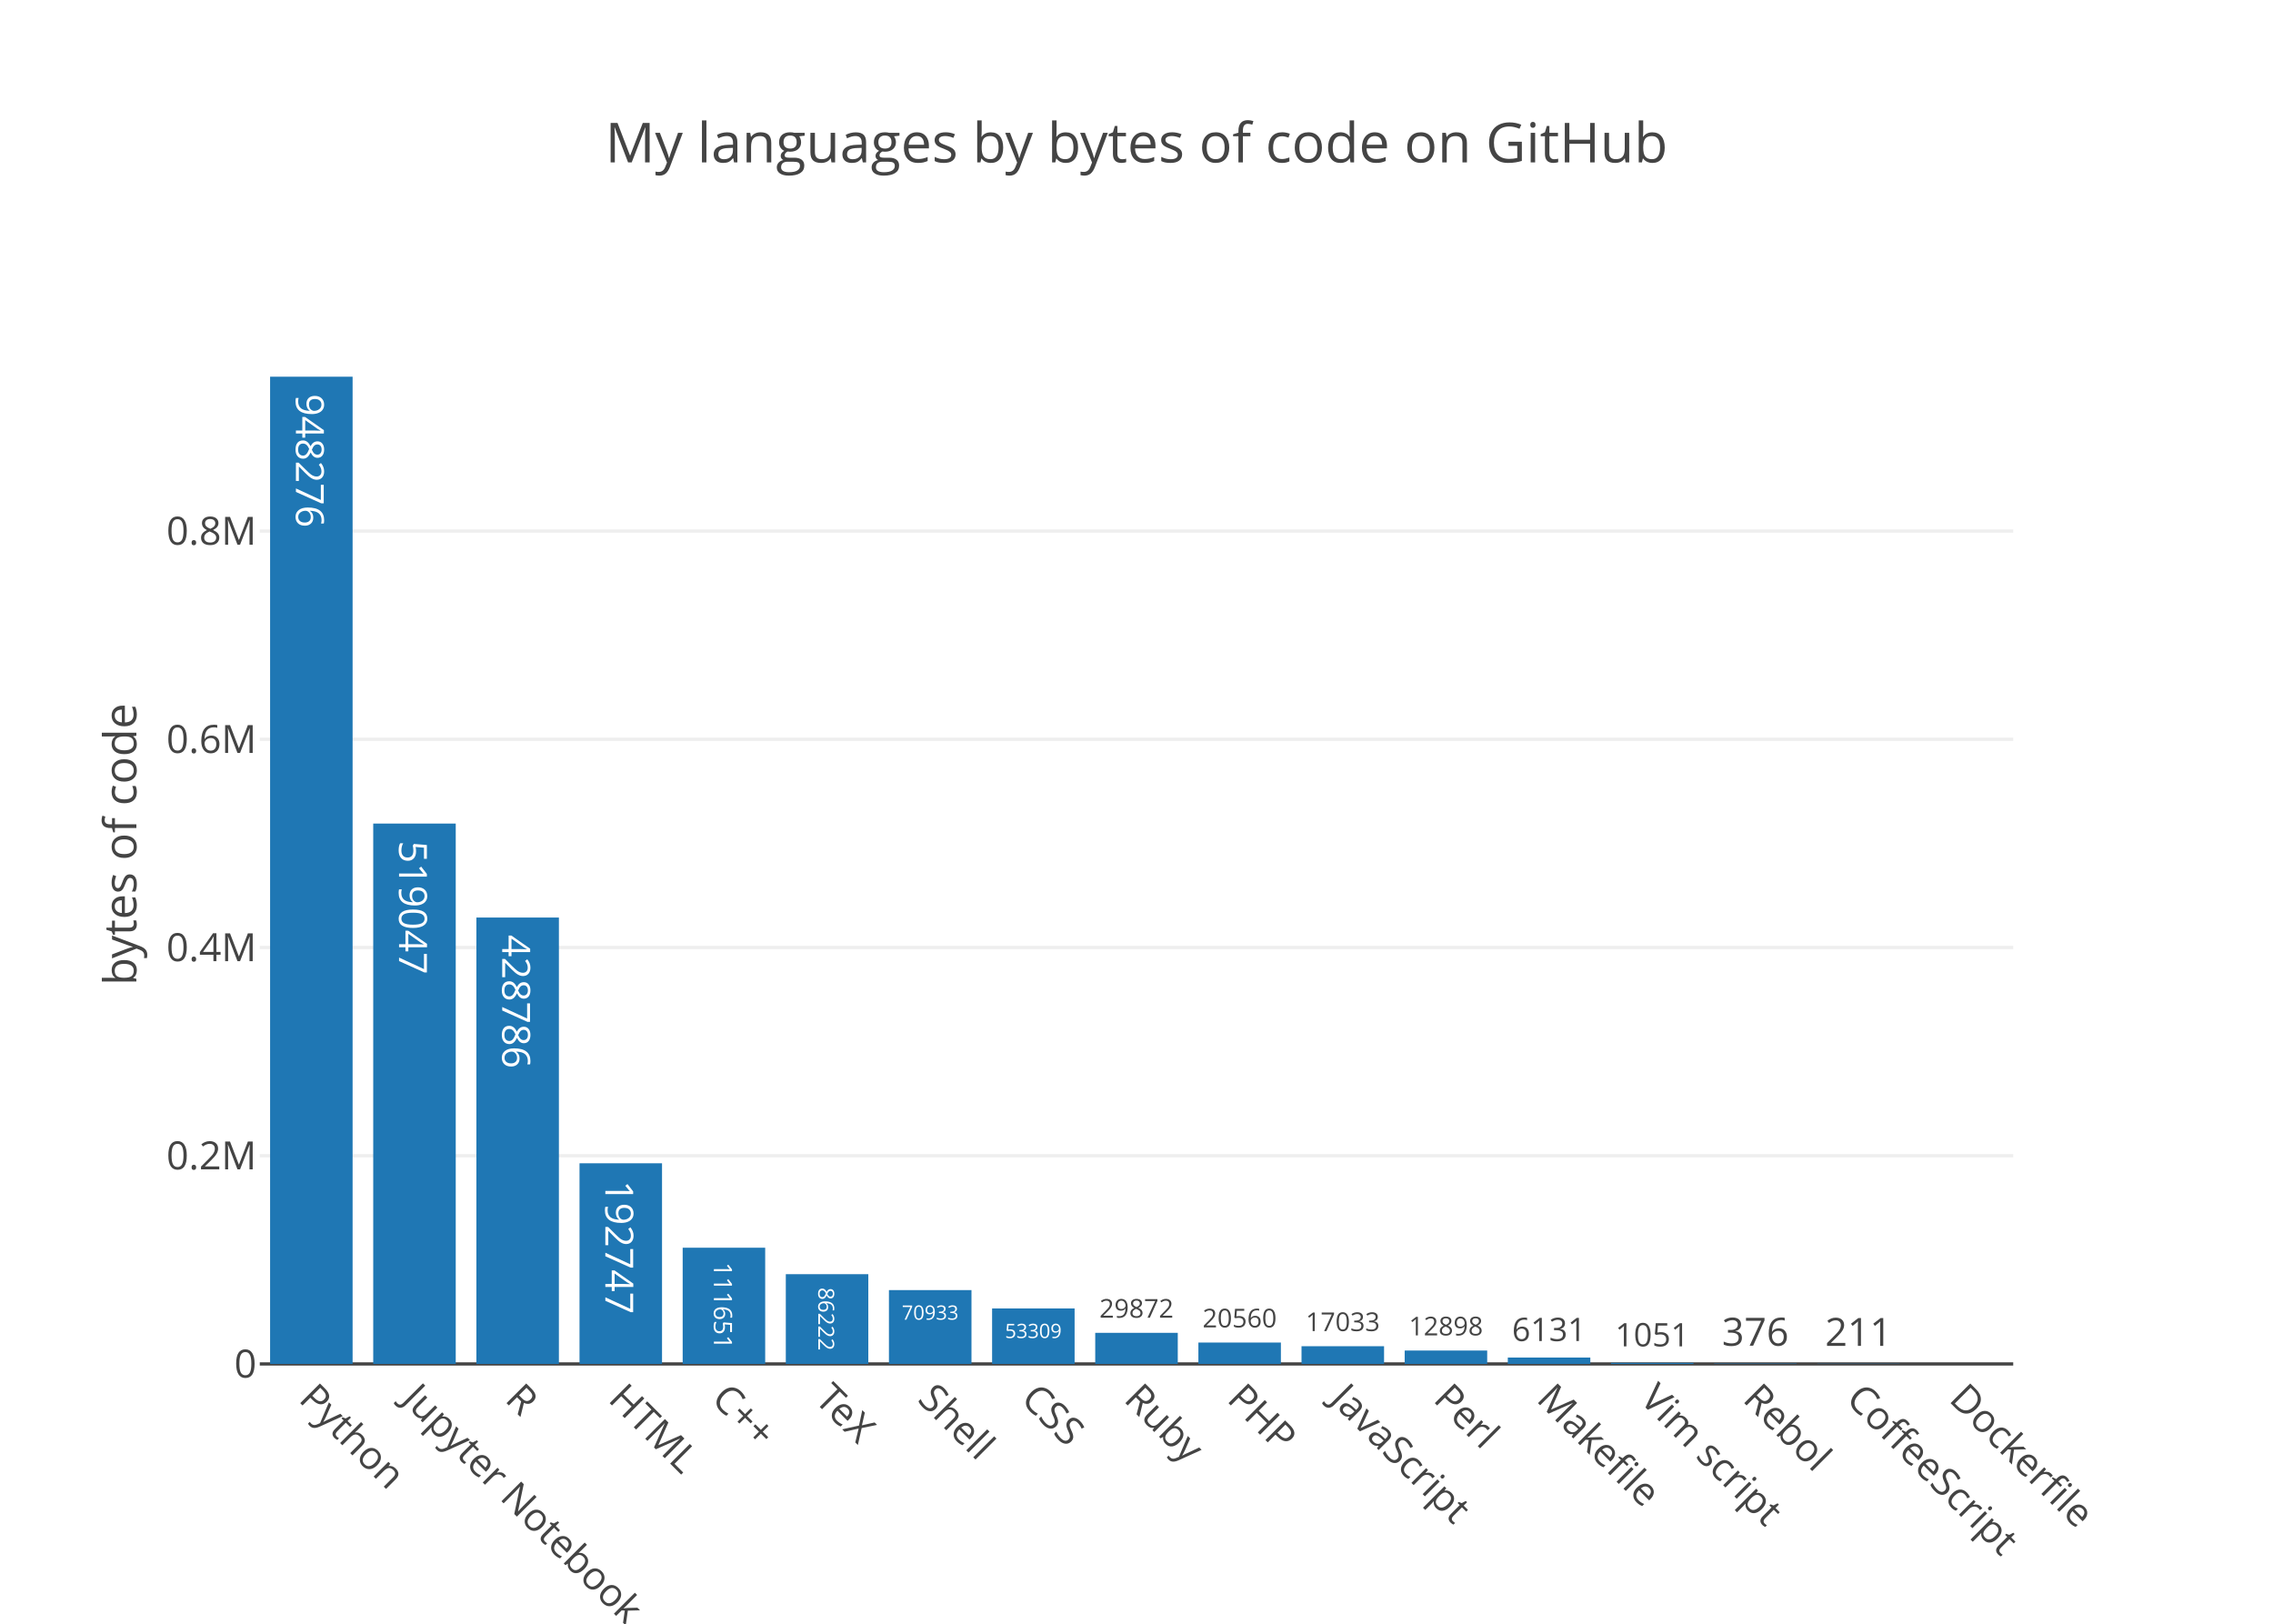
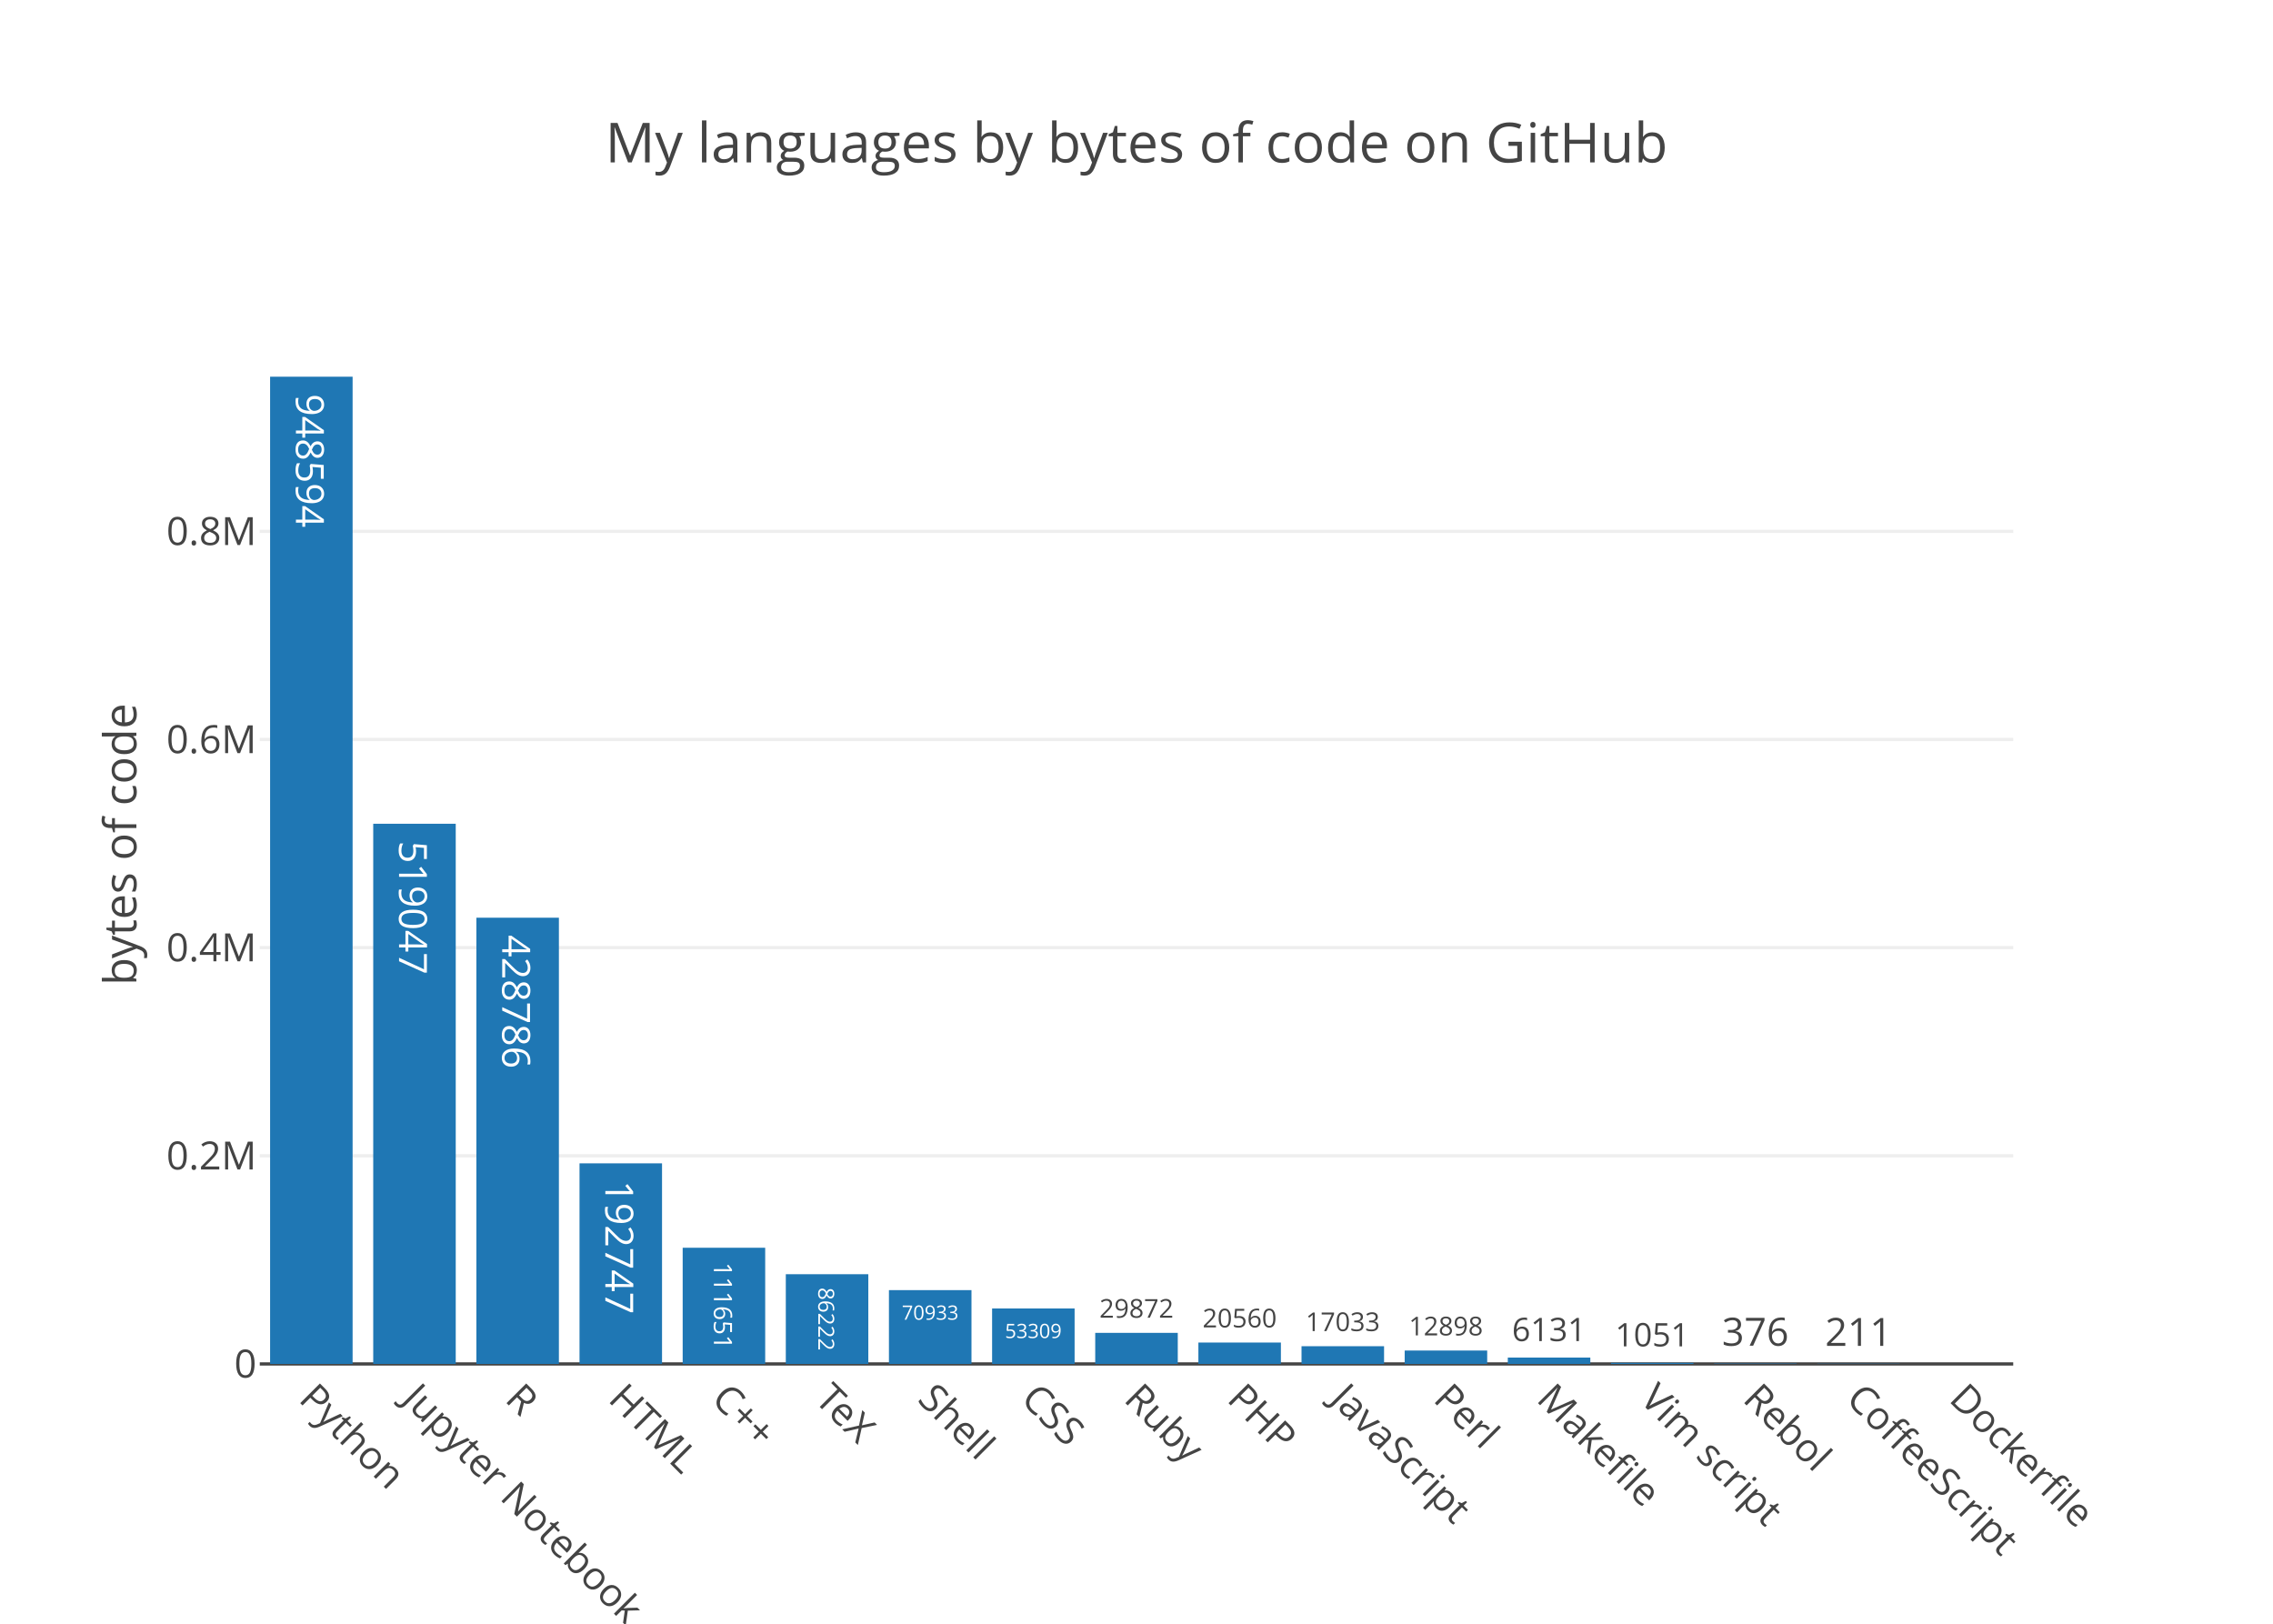
<svg xmlns="http://www.w3.org/2000/svg" class="main-svg" width="700" height="500" viewBox="0 0 700 500">
  <rect x="0" y="0" width="700" height="500" style="fill: rgb(255, 255, 255); fill-opacity: 1;" />
-   <defs id="defs-a31d7d">
+   <defs id="defs-12fa37">
    <g class="clips">
-       <clipPath id="clipa31d7dxyplot" class="plotclip">
+       <clipPath id="clip12fa37xyplot" class="plotclip">
        <rect width="540" height="320" />
      </clipPath>
-       <clipPath class="axesclip" id="clipa31d7dx">
+       <clipPath class="axesclip" id="clip12fa37x">
        <rect x="80" y="0" width="540" height="500" />
      </clipPath>
-       <clipPath class="axesclip" id="clipa31d7dy">
+       <clipPath class="axesclip" id="clip12fa37y">
        <rect x="0" y="100" width="700" height="320" />
      </clipPath>
-       <clipPath class="axesclip" id="clipa31d7dxy">
+       <clipPath class="axesclip" id="clip12fa37xy">
        <rect x="80" y="100" width="540" height="320" />
      </clipPath>
    </g>
    <g class="gradients" />
  </defs>
  <g class="bglayer" />
  <g class="layer-below">
    <g class="imagelayer" />
    <g class="shapelayer" />
  </g>
  <g class="cartesianlayer">
    <g class="subplot xy">
      <g class="layer-subplot">
        <g class="shapelayer" />
        <g class="imagelayer" />
      </g>
      <g class="gridlayer">
        <g class="x" />
        <g class="y">
-           <path class="ygrid crisp" transform="translate(0,355.88)" d="M80,0h540" style="stroke: rgb(238, 238, 238); stroke-opacity: 1; stroke-width: 1px;" />
-           <path class="ygrid crisp" transform="translate(0,291.77)" d="M80,0h540" style="stroke: rgb(238, 238, 238); stroke-opacity: 1; stroke-width: 1px;" />
-           <path class="ygrid crisp" transform="translate(0,227.65)" d="M80,0h540" style="stroke: rgb(238, 238, 238); stroke-opacity: 1; stroke-width: 1px;" />
-           <path class="ygrid crisp" transform="translate(0,163.53)" d="M80,0h540" style="stroke: rgb(238, 238, 238); stroke-opacity: 1; stroke-width: 1px;" />
+           <path class="ygrid crisp" transform="translate(0,355.91)" d="M80,0h540" style="stroke: rgb(238, 238, 238); stroke-opacity: 1; stroke-width: 1px;" />
+           <path class="ygrid crisp" transform="translate(0,291.81)" d="M80,0h540" style="stroke: rgb(238, 238, 238); stroke-opacity: 1; stroke-width: 1px;" />
+           <path class="ygrid crisp" transform="translate(0,227.72)" d="M80,0h540" style="stroke: rgb(238, 238, 238); stroke-opacity: 1; stroke-width: 1px;" />
+           <path class="ygrid crisp" transform="translate(0,163.62)" d="M80,0h540" style="stroke: rgb(238, 238, 238); stroke-opacity: 1; stroke-width: 1px;" />
        </g>
      </g>
      <g class="zerolinelayer">
        <path class="yzl zl crisp" transform="translate(0,420)" d="M80,0h540" style="stroke: rgb(68, 68, 68); stroke-opacity: 1; stroke-width: 1px;" />
      </g>
      <path class="xlines-below" />
      <path class="ylines-below" />
      <g class="overlines-below" />
      <g class="xaxislayer-below" />
      <g class="yaxislayer-below" />
      <g class="overaxes-below" />
-       <g class="plot" transform="translate(80, 100)" clip-path="url('#clipa31d7dxyplot')">
+       <g class="plot" transform="translate(80, 100)" clip-path="url('#clip12fa37xyplot')">
        <g class="barlayer mlayer">
          <g class="trace bars" style="opacity: 1;">
            <g class="points">
              <g class="point">
                <path d="M3.18,320V16H28.59V320Z" style="vector-effect: non-scaling-stroke; opacity: 1; stroke-width: 0px; fill: rgb(31, 119, 180); fill-opacity: 1;" />
-                 <text class="bartext bartext-inside" transform="translate(15.87719 46.63281)rotate(90 0.0078125 -4.75) " text-anchor="middle" data-notex="1" x="0" y="0" style="font-family: 'Open Sans', verdana, arial, sans-serif; font-size: 12px; fill: rgb(255, 255, 255); fill-opacity: 1; white-space: pre;">948276</text>
-               </g>
-               <g class="point">
-                 <path d="M34.94,320V153.6H60.35V320Z" style="vector-effect: non-scaling-stroke; opacity: 1; stroke-width: 0px; fill: rgb(31, 119, 180); fill-opacity: 1;" />
-                 <text class="bartext bartext-inside" transform="translate(47.63719 184.2328)rotate(90 0.0078125 -4.75) " text-anchor="middle" data-notex="1" x="0" y="0" style="font-family: 'Open Sans', verdana, arial, sans-serif; font-size: 12px; fill: rgb(255, 255, 255); fill-opacity: 1; white-space: pre;">519047</text>
-               </g>
-               <g class="point">
-                 <path d="M66.71,320V182.54H92.12V320Z" style="vector-effect: non-scaling-stroke; opacity: 1; stroke-width: 0px; fill: rgb(31, 119, 180); fill-opacity: 1;" />
-                 <text class="bartext bartext-inside" transform="translate(79.40719 213.1728)rotate(90 0.0078125 -4.75) " text-anchor="middle" data-notex="1" x="0" y="0" style="font-family: 'Open Sans', verdana, arial, sans-serif; font-size: 12px; fill: rgb(255, 255, 255); fill-opacity: 1; white-space: pre;">428786</text>
-               </g>
-               <g class="point">
-                 <path d="M98.47,320V258.21H123.88V320Z" style="vector-effect: non-scaling-stroke; opacity: 1; stroke-width: 0px; fill: rgb(31, 119, 180); fill-opacity: 1;" />
-                 <text class="bartext bartext-inside" transform="translate(111.1672 288.8428)rotate(90 0.0078125 -4.75) " text-anchor="middle" data-notex="1" x="0" y="0" style="font-family: 'Open Sans', verdana, arial, sans-serif; font-size: 12px; fill: rgb(255, 255, 255); fill-opacity: 1; white-space: pre;">192747</text>
-               </g>
-               <g class="point">
-                 <path d="M130.24,320V284.21H155.65V320Z" style="vector-effect: non-scaling-stroke; opacity: 1; stroke-width: 0px; fill: rgb(31, 119, 180); fill-opacity: 1;" />
-                 <text class="bartext bartext-inside" transform="translate(142.9399 305.1969)scale(0.6509252) rotate(90 0.0078125 -4.75) " text-anchor="middle" data-notex="1" x="0" y="0" style="font-family: 'Open Sans', verdana, arial, sans-serif; font-size: 12px; fill: rgb(255, 255, 255); fill-opacity: 1; white-space: pre;">111651</text>
-               </g>
-               <g class="point">
-                 <path d="M162,320V292.36H187.41V320Z" style="vector-effect: non-scaling-stroke; opacity: 1; stroke-width: 0px; fill: rgb(31, 119, 180); fill-opacity: 1;" />
-                 <text class="bartext bartext-inside" transform="translate(174.7006 308.875)scale(0.567374) rotate(90 0.0078125 -4.75) " text-anchor="middle" data-notex="1" x="0" y="0" style="font-family: 'Open Sans', verdana, arial, sans-serif; font-size: 12px; fill: rgb(255, 255, 255); fill-opacity: 1; white-space: pre;">86222</text>
-               </g>
-               <g class="point">
-                 <path d="M193.76,320V297.26H219.18V320Z" style="vector-effect: non-scaling-stroke; opacity: 1; stroke-width: 0px; fill: rgb(31, 119, 180); fill-opacity: 1;" />
-                 <text class="bartext bartext-inside" transform="translate(206.466 306.37)scale(0.5091684) " text-anchor="middle" data-notex="1" x="0" y="0" style="font-family: 'Open Sans', verdana, arial, sans-serif; font-size: 12px; fill: rgb(255, 255, 255); fill-opacity: 1; white-space: pre;">70933</text>
-               </g>
-               <g class="point">
-                 <path d="M225.53,320V302.91H250.94V320Z" style="vector-effect: non-scaling-stroke; opacity: 1; stroke-width: 0px; fill: rgb(31, 119, 180); fill-opacity: 1;" />
-                 <text class="bartext bartext-inside" transform="translate(238.231 312.0169)scale(0.5089062) " text-anchor="middle" data-notex="1" x="0" y="0" style="font-family: 'Open Sans', verdana, arial, sans-serif; font-size: 12px; fill: rgb(255, 255, 255); fill-opacity: 1; white-space: pre;">53309</text>
-               </g>
-               <g class="point">
-                 <path d="M257.29,320V310.42H282.71V320Z" style="vector-effect: non-scaling-stroke; opacity: 1; stroke-width: 0px; fill: rgb(31, 119, 180); fill-opacity: 1;" />
-                 <text class="bartext bartext-outside" transform="translate(269.9948 305.7538)scale(0.666481) " text-anchor="middle" data-notex="1" x="0" y="0" style="font-family: 'Open Sans', verdana, arial, sans-serif; font-size: 12px; fill: rgb(68, 68, 68); fill-opacity: 1; white-space: pre;">29872</text>
+                 <text class="bartext bartext-inside" transform="translate(15.87719 46.63281)rotate(90 0.0078125 -4.75) " text-anchor="middle" data-notex="1" x="0" y="0" style="font-family: 'Open Sans', verdana, arial, sans-serif; font-size: 12px; fill: rgb(255, 255, 255); fill-opacity: 1; white-space: pre;">948594</text>
+               </g>
+               <g class="point">
+                 <path d="M34.94,320V153.66H60.35V320Z" style="vector-effect: non-scaling-stroke; opacity: 1; stroke-width: 0px; fill: rgb(31, 119, 180); fill-opacity: 1;" />
+                 <text class="bartext bartext-inside" transform="translate(47.63719 184.2928)rotate(90 0.0078125 -4.75) " text-anchor="middle" data-notex="1" x="0" y="0" style="font-family: 'Open Sans', verdana, arial, sans-serif; font-size: 12px; fill: rgb(255, 255, 255); fill-opacity: 1; white-space: pre;">519047</text>
+               </g>
+               <g class="point">
+                 <path d="M66.71,320V182.59H92.12V320Z" style="vector-effect: non-scaling-stroke; opacity: 1; stroke-width: 0px; fill: rgb(31, 119, 180); fill-opacity: 1;" />
+                 <text class="bartext bartext-inside" transform="translate(79.40719 213.2228)rotate(90 0.0078125 -4.75) " text-anchor="middle" data-notex="1" x="0" y="0" style="font-family: 'Open Sans', verdana, arial, sans-serif; font-size: 12px; fill: rgb(255, 255, 255); fill-opacity: 1; white-space: pre;">428786</text>
+               </g>
+               <g class="point">
+                 <path d="M98.47,320V258.23H123.88V320Z" style="vector-effect: non-scaling-stroke; opacity: 1; stroke-width: 0px; fill: rgb(31, 119, 180); fill-opacity: 1;" />
+                 <text class="bartext bartext-inside" transform="translate(111.1672 288.8628)rotate(90 0.0078125 -4.75) " text-anchor="middle" data-notex="1" x="0" y="0" style="font-family: 'Open Sans', verdana, arial, sans-serif; font-size: 12px; fill: rgb(255, 255, 255); fill-opacity: 1; white-space: pre;">192747</text>
+               </g>
+               <g class="point">
+                 <path d="M130.24,320V284.22H155.65V320Z" style="vector-effect: non-scaling-stroke; opacity: 1; stroke-width: 0px; fill: rgb(31, 119, 180); fill-opacity: 1;" />
+                 <text class="bartext bartext-inside" transform="translate(142.9399 305.2009)scale(0.6507067) rotate(90 0.0078125 -4.75) " text-anchor="middle" data-notex="1" x="0" y="0" style="font-family: 'Open Sans', verdana, arial, sans-serif; font-size: 12px; fill: rgb(255, 255, 255); fill-opacity: 1; white-space: pre;">111651</text>
+               </g>
+               <g class="point">
+                 <path d="M162,320V292.37H187.41V320Z" style="vector-effect: non-scaling-stroke; opacity: 1; stroke-width: 0px; fill: rgb(31, 119, 180); fill-opacity: 1;" />
+                 <text class="bartext bartext-inside" transform="translate(174.7006 308.8788)scale(0.5671118) rotate(90 0.0078125 -4.75) " text-anchor="middle" data-notex="1" x="0" y="0" style="font-family: 'Open Sans', verdana, arial, sans-serif; font-size: 12px; fill: rgb(255, 255, 255); fill-opacity: 1; white-space: pre;">86222</text>
+               </g>
+               <g class="point">
+                 <path d="M193.76,320V297.27H219.18V320Z" style="vector-effect: non-scaling-stroke; opacity: 1; stroke-width: 0px; fill: rgb(31, 119, 180); fill-opacity: 1;" />
+                 <text class="bartext bartext-inside" transform="translate(206.466 306.38)scale(0.5091684) " text-anchor="middle" data-notex="1" x="0" y="0" style="font-family: 'Open Sans', verdana, arial, sans-serif; font-size: 12px; fill: rgb(255, 255, 255); fill-opacity: 1; white-space: pre;">70933</text>
+               </g>
+               <g class="point">
+                 <path d="M225.53,320V302.92H250.94V320Z" style="vector-effect: non-scaling-stroke; opacity: 1; stroke-width: 0px; fill: rgb(31, 119, 180); fill-opacity: 1;" />
+                 <text class="bartext bartext-inside" transform="translate(238.231 312.0269)scale(0.5089062) " text-anchor="middle" data-notex="1" x="0" y="0" style="font-family: 'Open Sans', verdana, arial, sans-serif; font-size: 12px; fill: rgb(255, 255, 255); fill-opacity: 1; white-space: pre;">53309</text>
+               </g>
+               <g class="point">
+                 <path d="M257.29,320V310.43H282.71V320Z" style="vector-effect: non-scaling-stroke; opacity: 1; stroke-width: 0px; fill: rgb(31, 119, 180); fill-opacity: 1;" />
+                 <text class="bartext bartext-outside" transform="translate(269.9948 305.7638)scale(0.666481) " text-anchor="middle" data-notex="1" x="0" y="0" style="font-family: 'Open Sans', verdana, arial, sans-serif; font-size: 12px; fill: rgb(68, 68, 68); fill-opacity: 1; white-space: pre;">29872</text>
              </g>
              <g class="point">
                <path d="M289.06,320V313.41H314.47V320Z" style="vector-effect: non-scaling-stroke; opacity: 1; stroke-width: 0px; fill: rgb(31, 119, 180); fill-opacity: 1;" />
                <text class="bartext bartext-outside" transform="translate(301.7598 308.7445)scale(0.6662188) " text-anchor="middle" data-notex="1" x="0" y="0" style="font-family: 'Open Sans', verdana, arial, sans-serif; font-size: 12px; fill: rgb(68, 68, 68); fill-opacity: 1; white-space: pre;">20560</text>
              </g>
              <g class="point">
                <path d="M320.82,320V314.54H346.24V320Z" style="vector-effect: non-scaling-stroke; opacity: 1; stroke-width: 0px; fill: rgb(31, 119, 180); fill-opacity: 1;" />
                <text class="bartext bartext-outside" transform="translate(333.5248 309.8738)scale(0.666481) " text-anchor="middle" data-notex="1" x="0" y="0" style="font-family: 'Open Sans', verdana, arial, sans-serif; font-size: 12px; fill: rgb(68, 68, 68); fill-opacity: 1; white-space: pre;">17033</text>
              </g>
              <g class="point">
                <path d="M352.59,320V315.87H378V320Z" style="vector-effect: non-scaling-stroke; opacity: 1; stroke-width: 0px; fill: rgb(31, 119, 180); fill-opacity: 1;" />
                <text class="bartext bartext-outside" transform="translate(365.2898 311.2045)scale(0.6662188) " text-anchor="middle" data-notex="1" x="0" y="0" style="font-family: 'Open Sans', verdana, arial, sans-serif; font-size: 12px; fill: rgb(68, 68, 68); fill-opacity: 1; white-space: pre;">12898</text>
              </g>
              <g class="point">
-                 <path d="M384.35,320V318.03H409.76V320Z" style="vector-effect: non-scaling-stroke; opacity: 1; stroke-width: 0px; fill: rgb(31, 119, 180); fill-opacity: 1;" />
-                 <text class="bartext bartext-outside" transform="translate(397.0485 312.9483)scale(0.8326882) " text-anchor="middle" data-notex="1" x="0" y="0" style="font-family: 'Open Sans', verdana, arial, sans-serif; font-size: 12px; fill: rgb(68, 68, 68); fill-opacity: 1; white-space: pre;">6131</text>
+                 <path d="M384.35,320V318.04H409.76V320Z" style="vector-effect: non-scaling-stroke; opacity: 1; stroke-width: 0px; fill: rgb(31, 119, 180); fill-opacity: 1;" />
+                 <text class="bartext bartext-outside" transform="translate(397.0485 312.9583)scale(0.8326882) " text-anchor="middle" data-notex="1" x="0" y="0" style="font-family: 'Open Sans', verdana, arial, sans-serif; font-size: 12px; fill: rgb(68, 68, 68); fill-opacity: 1; white-space: pre;">6131</text>
              </g>
              <g class="point">
                <path d="M416.12,320V319.66H441.53V320Z" style="vector-effect: non-scaling-stroke; opacity: 1; stroke-width: 0px; fill: rgb(31, 119, 180); fill-opacity: 1;" />
                <text class="bartext bartext-outside" transform="translate(428.8185 314.5783)scale(0.8326882) " text-anchor="middle" data-notex="1" x="0" y="0" style="font-family: 'Open Sans', verdana, arial, sans-serif; font-size: 12px; fill: rgb(68, 68, 68); fill-opacity: 1; white-space: pre;">1051</text>
              </g>
              <g class="point">
                <path d="M447.88,320V319.88H473.29V320Z" style="vector-effect: non-scaling-stroke; opacity: 1; stroke-width: 0px; fill: rgb(31, 119, 180); fill-opacity: 1;" />
                <text class="bartext bartext-outside" transform="translate(460.585 314.38)" text-anchor="middle" data-notex="1" x="0" y="0" style="font-family: 'Open Sans', verdana, arial, sans-serif; font-size: 12px; fill: rgb(68, 68, 68); fill-opacity: 1; white-space: pre;">376</text>
              </g>
              <g class="point">
                <path d="M479.65,320V319.93H505.06V320Z" style="vector-effect: non-scaling-stroke; opacity: 1; stroke-width: 0px; fill: rgb(31, 119, 180); fill-opacity: 1;" />
                <text class="bartext bartext-outside" transform="translate(492.355 314.43)" text-anchor="middle" data-notex="1" x="0" y="0" style="font-family: 'Open Sans', verdana, arial, sans-serif; font-size: 12px; fill: rgb(68, 68, 68); fill-opacity: 1; white-space: pre;">211</text>
              </g>
              <g class="point">
                <path d="M0,0Z" style="vector-effect: non-scaling-stroke; opacity: 1; stroke-width: 0px; fill: rgb(31, 119, 180); fill-opacity: 1;" />
              </g>
            </g>
          </g>
        </g>
      </g>
      <g class="overplot" />
      <path class="xlines-above crisp" d="M0,0" style="fill: none;" />
      <path class="ylines-above crisp" d="M0,0" style="fill: none;" />
      <g class="overlines-above" />
      <g class="xaxislayer-above">
        <g class="xtick">
          <text text-anchor="start" x="0" y="433" transform="translate(95.88,0) rotate(45,0,427)" style="font-family: 'Open Sans', verdana, arial, sans-serif; font-size: 12px; fill: rgb(68, 68, 68); fill-opacity: 1; white-space: pre;">Python</text>
        </g>
        <g class="xtick">
          <text text-anchor="start" x="0" y="433" transform="translate(127.65,0) rotate(45,0,427)" style="font-family: 'Open Sans', verdana, arial, sans-serif; font-size: 12px; fill: rgb(68, 68, 68); fill-opacity: 1; white-space: pre;">Jupyter Notebook</text>
        </g>
        <g class="xtick">
          <text text-anchor="start" x="0" y="433" transform="translate(159.41,0) rotate(45,0,427)" style="font-family: 'Open Sans', verdana, arial, sans-serif; font-size: 12px; fill: rgb(68, 68, 68); fill-opacity: 1; white-space: pre;">R</text>
        </g>
        <g class="xtick">
          <text text-anchor="start" x="0" y="433" transform="translate(191.18,0) rotate(45,0,427)" style="font-family: 'Open Sans', verdana, arial, sans-serif; font-size: 12px; fill: rgb(68, 68, 68); fill-opacity: 1; white-space: pre;">HTML</text>
        </g>
        <g class="xtick">
          <text text-anchor="start" x="0" y="433" transform="translate(222.94,0) rotate(45,0,427)" style="font-family: 'Open Sans', verdana, arial, sans-serif; font-size: 12px; fill: rgb(68, 68, 68); fill-opacity: 1; white-space: pre;">C++</text>
        </g>
        <g class="xtick">
          <text text-anchor="start" x="0" y="433" transform="translate(254.71,0) rotate(45,0,427)" style="font-family: 'Open Sans', verdana, arial, sans-serif; font-size: 12px; fill: rgb(68, 68, 68); fill-opacity: 1; white-space: pre;">TeX</text>
        </g>
        <g class="xtick">
          <text text-anchor="start" x="0" y="433" transform="translate(286.47,0) rotate(45,0,427)" style="font-family: 'Open Sans', verdana, arial, sans-serif; font-size: 12px; fill: rgb(68, 68, 68); fill-opacity: 1; white-space: pre;">Shell</text>
        </g>
        <g class="xtick">
          <text text-anchor="start" x="0" y="433" transform="translate(318.24,0) rotate(45,0,427)" style="font-family: 'Open Sans', verdana, arial, sans-serif; font-size: 12px; fill: rgb(68, 68, 68); fill-opacity: 1; white-space: pre;">CSS</text>
        </g>
        <g class="xtick">
          <text text-anchor="start" x="0" y="433" transform="translate(350,0) rotate(45,0,427)" style="font-family: 'Open Sans', verdana, arial, sans-serif; font-size: 12px; fill: rgb(68, 68, 68); fill-opacity: 1; white-space: pre;">Ruby</text>
        </g>
        <g class="xtick">
          <text text-anchor="start" x="0" y="433" transform="translate(381.76,0) rotate(45,0,427)" style="font-family: 'Open Sans', verdana, arial, sans-serif; font-size: 12px; fill: rgb(68, 68, 68); fill-opacity: 1; white-space: pre;">PHP</text>
        </g>
        <g class="xtick">
          <text text-anchor="start" x="0" y="433" transform="translate(413.53,0) rotate(45,0,427)" style="font-family: 'Open Sans', verdana, arial, sans-serif; font-size: 12px; fill: rgb(68, 68, 68); fill-opacity: 1; white-space: pre;">JavaScript</text>
        </g>
        <g class="xtick">
          <text text-anchor="start" x="0" y="433" transform="translate(445.29,0) rotate(45,0,427)" style="font-family: 'Open Sans', verdana, arial, sans-serif; font-size: 12px; fill: rgb(68, 68, 68); fill-opacity: 1; white-space: pre;">Perl</text>
        </g>
        <g class="xtick">
          <text text-anchor="start" x="0" y="433" transform="translate(477.06,0) rotate(45,0,427)" style="font-family: 'Open Sans', verdana, arial, sans-serif; font-size: 12px; fill: rgb(68, 68, 68); fill-opacity: 1; white-space: pre;">Makefile</text>
        </g>
        <g class="xtick">
          <text text-anchor="start" x="0" y="433" transform="translate(508.82,0) rotate(45,0,427)" style="font-family: 'Open Sans', verdana, arial, sans-serif; font-size: 12px; fill: rgb(68, 68, 68); fill-opacity: 1; white-space: pre;">Vim script</text>
        </g>
        <g class="xtick">
          <text text-anchor="start" x="0" y="433" transform="translate(540.59,0) rotate(45,0,427)" style="font-family: 'Open Sans', verdana, arial, sans-serif; font-size: 12px; fill: rgb(68, 68, 68); fill-opacity: 1; white-space: pre;">Rebol</text>
        </g>
        <g class="xtick">
          <text text-anchor="start" x="0" y="433" transform="translate(572.35,0) rotate(45,0,427)" style="font-family: 'Open Sans', verdana, arial, sans-serif; font-size: 12px; fill: rgb(68, 68, 68); fill-opacity: 1; white-space: pre;">CoffeeScript</text>
        </g>
        <g class="xtick">
          <text text-anchor="start" x="0" y="433" transform="translate(604.12,0) rotate(45,0,427)" style="font-family: 'Open Sans', verdana, arial, sans-serif; font-size: 12px; fill: rgb(68, 68, 68); fill-opacity: 1; white-space: pre;">Dockerfile</text>
        </g>
      </g>
      <g class="yaxislayer-above">
        <g class="ytick">
          <text text-anchor="end" x="79" y="4.2" transform="translate(0,420)" style="font-family: 'Open Sans', verdana, arial, sans-serif; font-size: 12px; fill: rgb(68, 68, 68); fill-opacity: 1; white-space: pre;">0</text>
        </g>
        <g class="ytick">
-           <text text-anchor="end" x="79" y="4.2" transform="translate(0,355.88)" style="font-family: 'Open Sans', verdana, arial, sans-serif; font-size: 12px; fill: rgb(68, 68, 68); fill-opacity: 1; white-space: pre;">0.2M</text>
-         </g>
-         <g class="ytick">
-           <text text-anchor="end" x="79" y="4.2" transform="translate(0,291.77)" style="font-family: 'Open Sans', verdana, arial, sans-serif; font-size: 12px; fill: rgb(68, 68, 68); fill-opacity: 1; white-space: pre;">0.4M</text>
-         </g>
-         <g class="ytick">
-           <text text-anchor="end" x="79" y="4.2" transform="translate(0,227.65)" style="font-family: 'Open Sans', verdana, arial, sans-serif; font-size: 12px; fill: rgb(68, 68, 68); fill-opacity: 1; white-space: pre;">0.6M</text>
-         </g>
-         <g class="ytick">
-           <text text-anchor="end" x="79" y="4.2" transform="translate(0,163.53)" style="font-family: 'Open Sans', verdana, arial, sans-serif; font-size: 12px; fill: rgb(68, 68, 68); fill-opacity: 1; white-space: pre;">0.8M</text>
+           <text text-anchor="end" x="79" y="4.2" transform="translate(0,355.91)" style="font-family: 'Open Sans', verdana, arial, sans-serif; font-size: 12px; fill: rgb(68, 68, 68); fill-opacity: 1; white-space: pre;">0.2M</text>
+         </g>
+         <g class="ytick">
+           <text text-anchor="end" x="79" y="4.2" transform="translate(0,291.81)" style="font-family: 'Open Sans', verdana, arial, sans-serif; font-size: 12px; fill: rgb(68, 68, 68); fill-opacity: 1; white-space: pre;">0.4M</text>
+         </g>
+         <g class="ytick">
+           <text text-anchor="end" x="79" y="4.2" transform="translate(0,227.72)" style="font-family: 'Open Sans', verdana, arial, sans-serif; font-size: 12px; fill: rgb(68, 68, 68); fill-opacity: 1; white-space: pre;">0.6M</text>
+         </g>
+         <g class="ytick">
+           <text text-anchor="end" x="79" y="4.2" transform="translate(0,163.62)" style="font-family: 'Open Sans', verdana, arial, sans-serif; font-size: 12px; fill: rgb(68, 68, 68); fill-opacity: 1; white-space: pre;">0.8M</text>
        </g>
      </g>
      <g class="overaxes-above" />
    </g>
  </g>
  <g class="polarlayer" />
  <g class="ternarylayer" />
  <g class="geolayer" />
  <g class="pielayer" />
  <g class="sunburstlayer" />
  <g class="glimages" />
-   <defs id="topdefs-a31d7d">
+   <defs id="topdefs-12fa37">
    <g class="clips" />
  </defs>
  <g class="layer-above">
    <g class="imagelayer" />
    <g class="shapelayer" />
  </g>
  <g class="infolayer">
    <g class="g-gtitle">
      <text class="gtitle" x="350" y="50" text-anchor="middle" dy="0em" style="font-family: 'Open Sans', verdana, arial, sans-serif; font-size: 17px; fill: rgb(68, 68, 68); opacity: 1; font-weight: normal; white-space: pre;">My languages by bytes of code on GitHub</text>
    </g>
    <g class="g-xtitle" />
    <g class="g-ytitle">
      <text class="ytitle" transform="rotate(-90,42,260)" x="42" y="260" text-anchor="middle" style="font-family: 'Open Sans', verdana, arial, sans-serif; font-size: 14px; fill: rgb(68, 68, 68); opacity: 1; font-weight: normal; white-space: pre;">bytes of code</text>
    </g>
  </g>
</svg>
